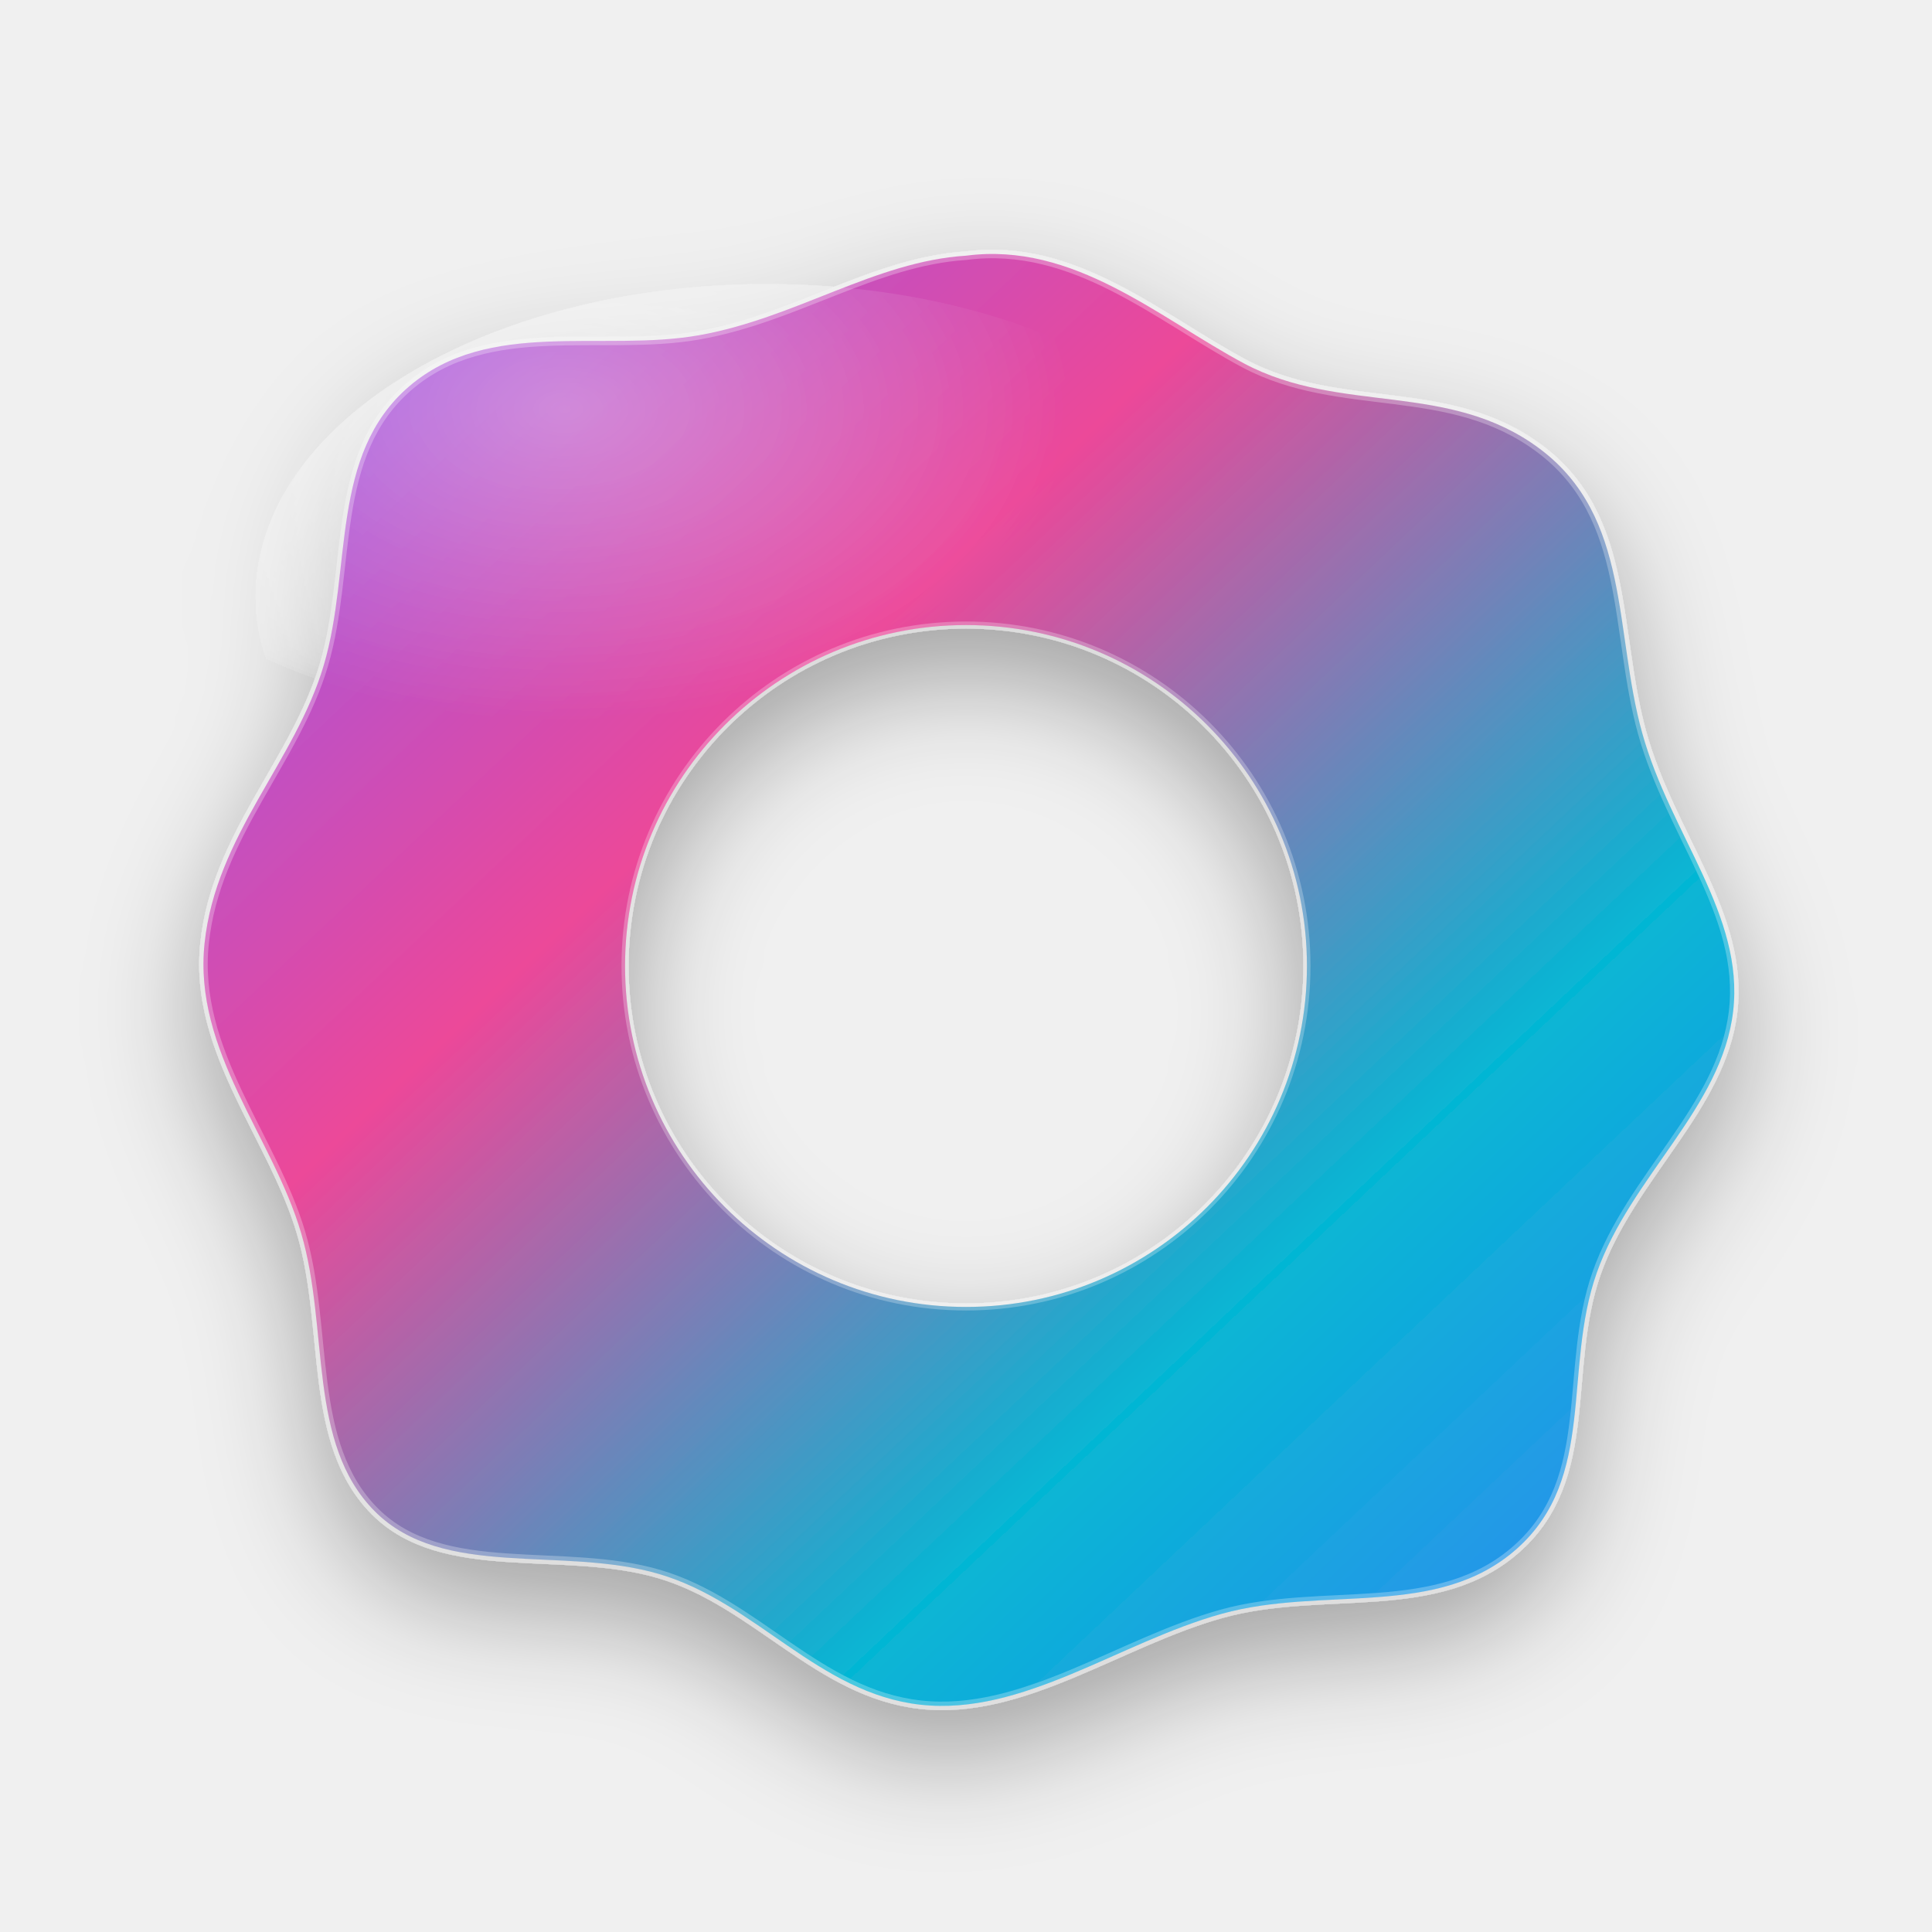
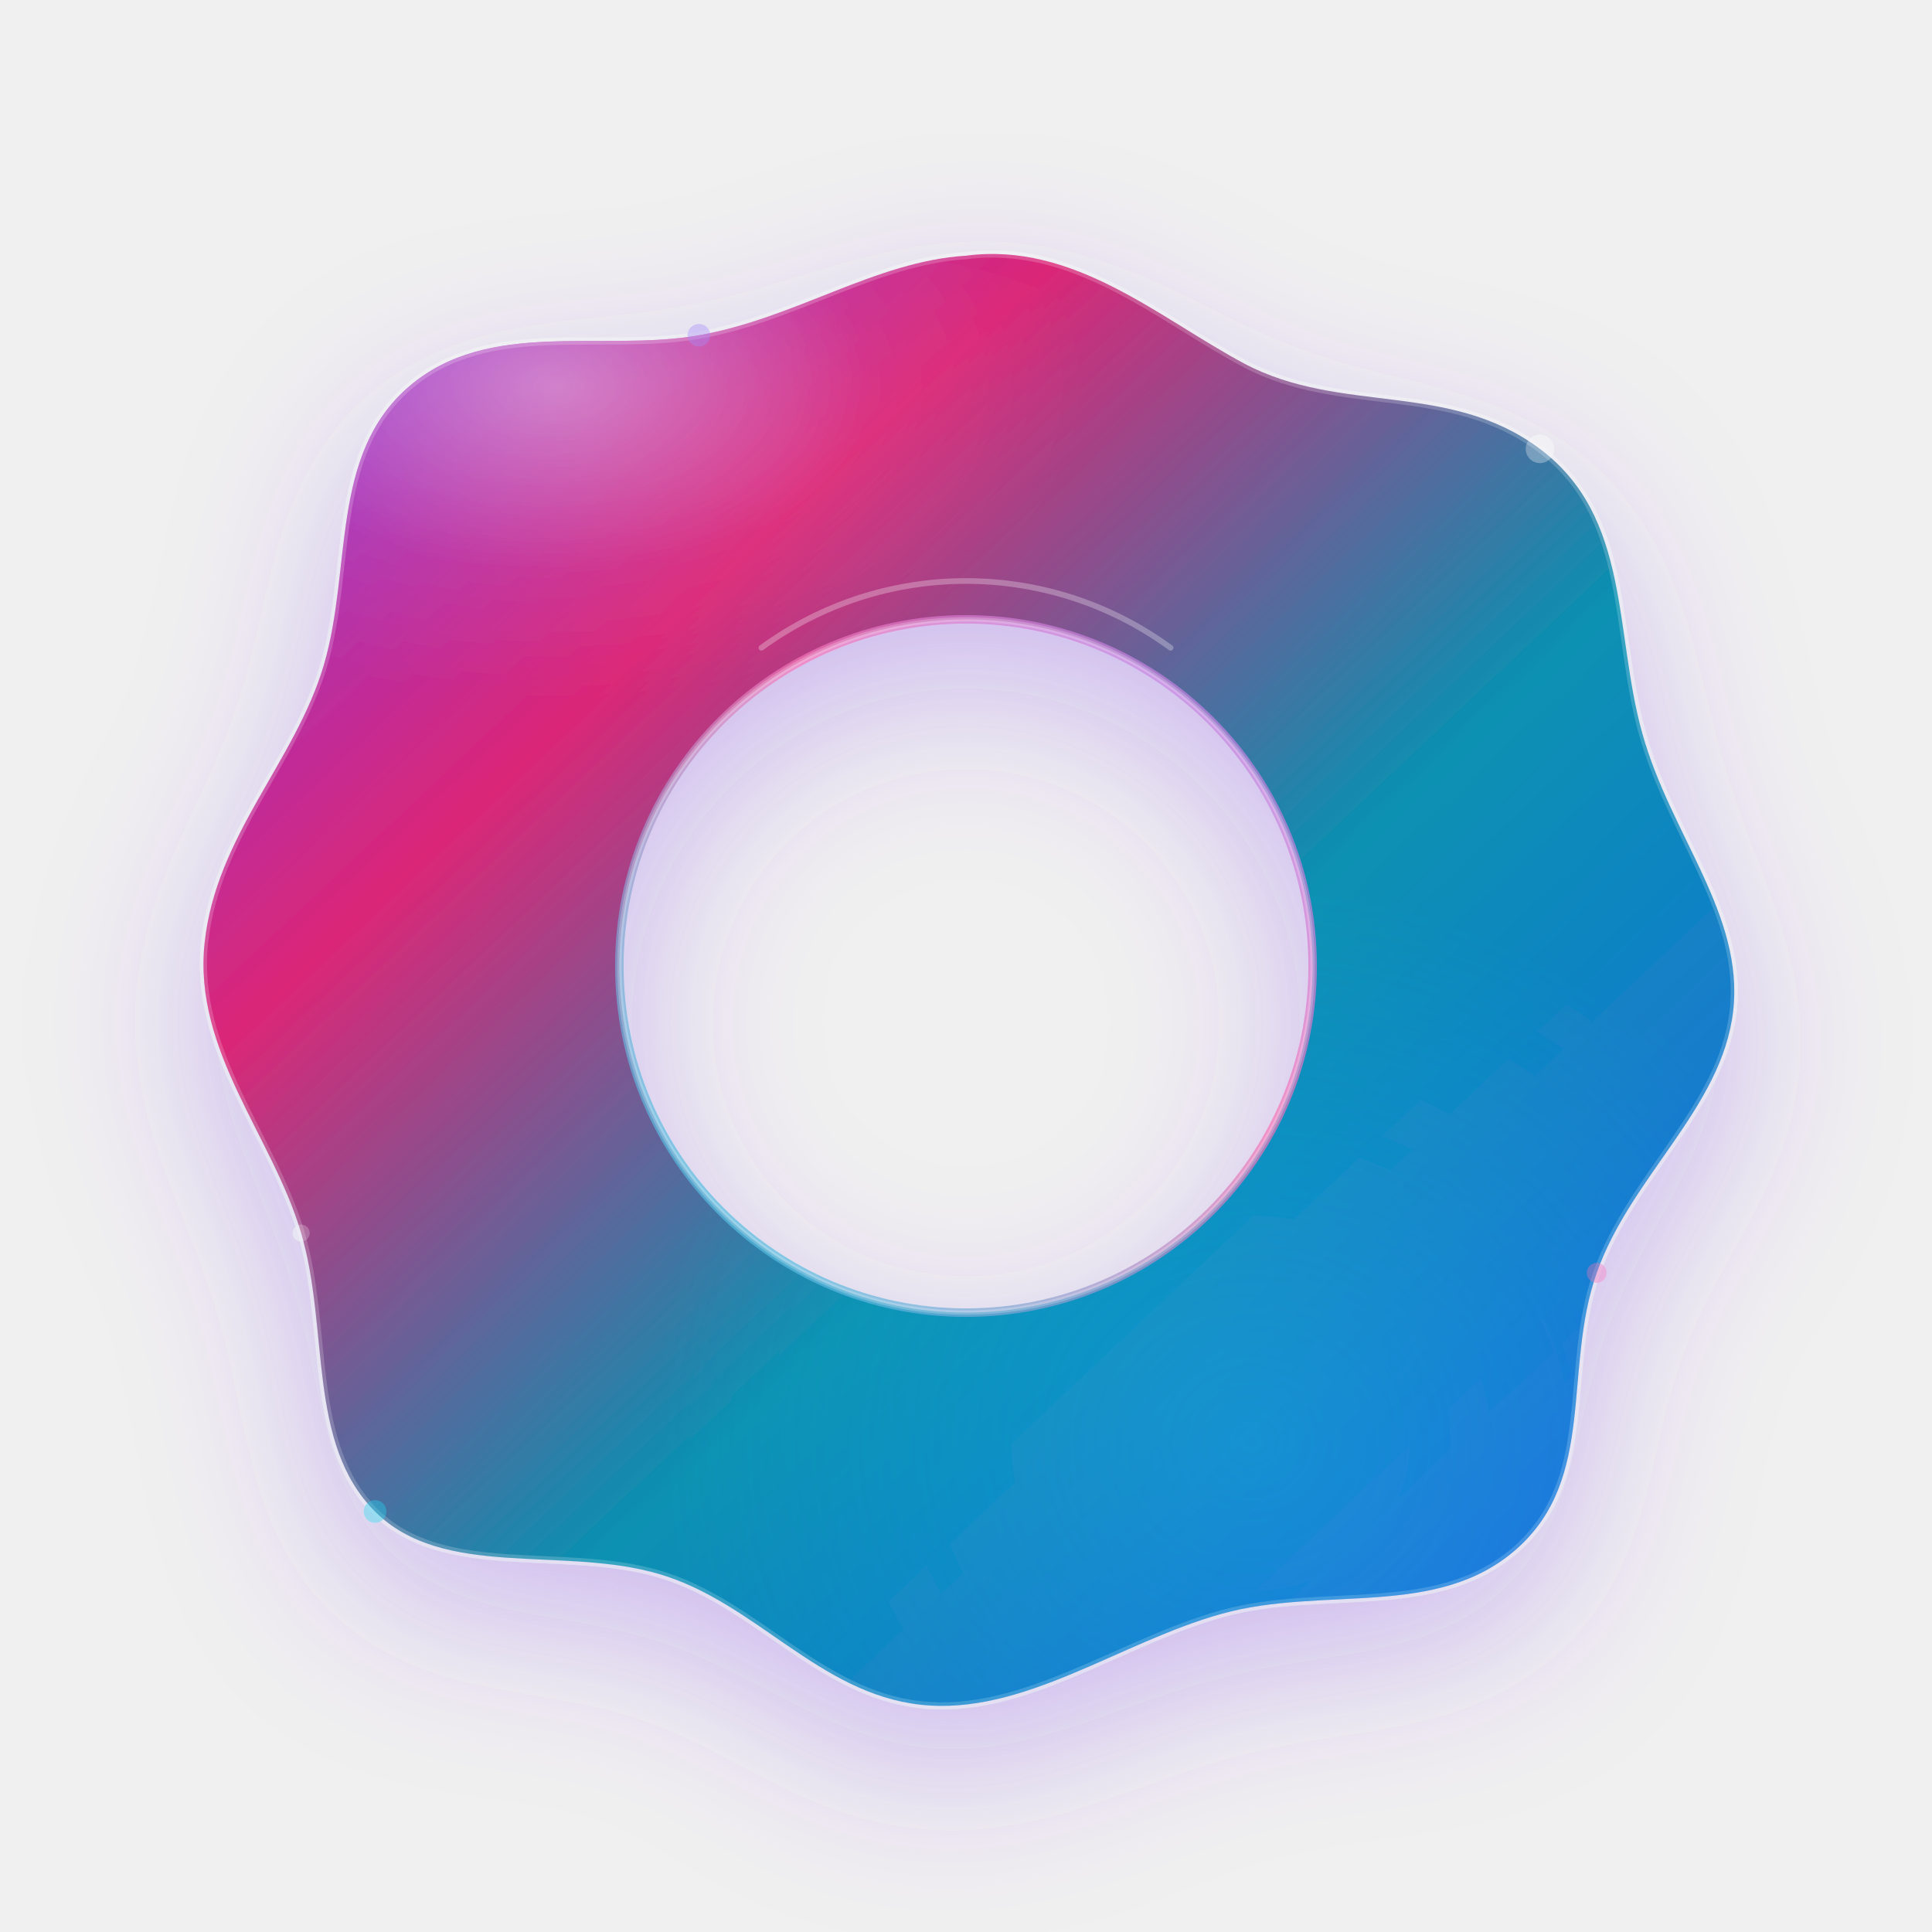
<svg xmlns="http://www.w3.org/2000/svg" width="100%" viewBox="0 0 680 680" role="img" style="">
  <defs>
    <linearGradient id="grad" x1="0%" y1="0%" x2="100%" y2="100%">
-       <stop offset="0%" stop-color="#8b5cf6" />
-       <stop offset="35%" stop-color="#ec4899" />
-       <stop offset="70%" stop-color="#06b6d4" />
-       <stop offset="100%" stop-color="#3b82f6" />
+       <stop offset="0%" stop-color="#7c3aed" />
+       <stop offset="28%" stop-color="#db2777" />
+       <stop offset="58%" stop-color="#0891b2" />
+       <stop offset="100%" stop-color="#2563eb" />
    </linearGradient>
-     <filter id="shadow" x="-30%" y="-30%" width="160%" height="160%">
-       <feDropShadow dx="0" dy="16" stdDeviation="20" flood-color="#00000055" />
+     <linearGradient id="ring-grad" x1="100%" y1="0%" x2="0%" y2="100%">
+       <stop offset="0%" stop-color="#a78bfa" />
+       <stop offset="40%" stop-color="#f472b6" />
+       <stop offset="100%" stop-color="#22d3ee" />
+     </linearGradient>
+     <filter id="shadow" x="-35%" y="-35%" width="170%" height="170%">
+       <feDropShadow dx="0" dy="20" stdDeviation="30" flood-color="#7c3aed" flood-opacity="0.30" />
    </filter>
-     <radialGradient id="shine" cx="30%" cy="20%">
-       <stop offset="0%" stop-color="#ffffff" stop-opacity="0.8" />
+     <filter id="hole-glow" x="-40%" y="-40%" width="180%" height="180%">
+       <feGaussianBlur stdDeviation="8" result="blur" />
+       <feComposite in="SourceGraphic" in2="blur" operator="over" />
+     </filter>
+     <radialGradient id="shine" cx="32%" cy="22%" r="48%">
+       <stop offset="0%" stop-color="#ffffff" stop-opacity="0.72" />
+       <stop offset="60%" stop-color="#ffffff" stop-opacity="0.10" />
      <stop offset="100%" stop-color="#ffffff" stop-opacity="0" />
+     </radialGradient>
+     <radialGradient id="shine-bottom" cx="68%" cy="80%" r="38%">
+       <stop offset="0%" stop-color="#22d3ee" stop-opacity="0.22" />
+       <stop offset="100%" stop-color="#22d3ee" stop-opacity="0" />
+     </radialGradient>
+     <radialGradient id="hole-edge" cx="50%" cy="50%" r="50%">
+       <stop offset="70%" stop-color="#ffffff" stop-opacity="0" />
+       <stop offset="100%" stop-color="#ffffff" stop-opacity="0.18" />
    </radialGradient>
    <mask id="cutout">
      <rect width="100%" height="100%" fill="white" />
-       <circle cx="340" cy="340" r="120" fill="black" />
+       <circle cx="340" cy="340" r="122" fill="black" />
    </mask>
+     <clipPath id="blob-clip">
+       <path d="M 340,90 C 378,85 408,112 438,128 C 472,146 510,134 542,158 C 574,182 568,222 578,258 C 588,294 614,322 610,356 C 606,390 574,414 562,448 C 550,482 562,520 534,545 C 506,570 466,558 430,568 C 394,578 360,604 324,600 C 288,596 266,564 232,554 C 198,544 156,556 132,532 C 108,508 116,468 106,434 C 96,400 68,370 72,332 C 76,294 104,268 114,234 C 124,200 116,160 144,136 C 172,112 212,124 246,118 C 280,112 308,92 340,90 Z" />
+     </clipPath>
  </defs>
  <g filter="url(#shadow)" style="fill:rgb(0, 0, 0);stroke:none;color:rgb(255, 255, 255);stroke-width:1px;stroke-linecap:butt;stroke-linejoin:miter;opacity:1;font-family:&quot;Anthropic Sans&quot;, -apple-system, BlinkMacSystemFont, &quot;Segoe UI&quot;, sans-serif;font-size:16px;font-weight:400;text-anchor:start;dominant-baseline:auto">
-     <path mask="url(#cutout)" d="M 340,90 C 378,85 408,112 438,128 C 472,146 510,134 542,158 C 574,182 568,222 578,258 C 588,294 614,322 610,356 C 606,390 574,414 562,448 C 550,482 562,520 534,545 C 506,570 466,558 430,568 C 394,578 360,604 324,600 C 288,596 266,564 232,554 C 198,544 156,556 132,532 C 108,508 116,468 106,434 C 96,400 68,370 72,332 C 76,294 104,268 114,234 C 124,200 116,160 144,136 C 172,112 212,124 246,118 C 280,112 308,92 340,90 Z" fill="url(#grad)" stroke="#ffffff44" stroke-width="3" stroke-linejoin="round" style="stroke:rgba(255, 255, 255, 0.267);color:rgb(255, 255, 255);stroke-width:3px;stroke-linecap:butt;stroke-linejoin:round;opacity:1;font-family:&quot;Anthropic Sans&quot;, -apple-system, BlinkMacSystemFont, &quot;Segoe UI&quot;, sans-serif;font-size:16px;font-weight:400;text-anchor:start;dominant-baseline:auto" />
-     <ellipse cx="270" cy="210" rx="180" ry="110" fill="url(#shine)" opacity="0.4" mask="url(#cutout)" style="stroke:none;color:rgb(255, 255, 255);stroke-width:1px;stroke-linecap:butt;stroke-linejoin:miter;opacity:0.4;font-family:&quot;Anthropic Sans&quot;, -apple-system, BlinkMacSystemFont, &quot;Segoe UI&quot;, sans-serif;font-size:16px;font-weight:400;text-anchor:start;dominant-baseline:auto" />
-     <circle cx="340" cy="340" r="120" fill="none" stroke="#ffffff" stroke-width="2.5" opacity="0.25" style="fill:none;stroke:rgb(255, 255, 255);color:rgb(255, 255, 255);stroke-width:2.5px;stroke-linecap:butt;stroke-linejoin:miter;opacity:0.25;font-family:&quot;Anthropic Sans&quot;, -apple-system, BlinkMacSystemFont, &quot;Segoe UI&quot;, sans-serif;font-size:16px;font-weight:400;text-anchor:start;dominant-baseline:auto" />
+     <path mask="url(#cutout)" d="M 340,90 C 378,85 408,112 438,128 C 472,146 510,134 542,158 C 574,182 568,222 578,258 C 588,294 614,322 610,356 C 606,390 574,414 562,448 C 550,482 562,520 534,545 C 506,570 466,558 430,568 C 394,578 360,604 324,600 C 288,596 266,564 232,554 C 198,544 156,556 132,532 C 108,508 116,468 106,434 C 96,400 68,370 72,332 C 76,294 104,268 114,234 C 124,200 116,160 144,136 C 172,112 212,124 246,118 C 280,112 308,92 340,90 Z" fill="url(#grad)" stroke="#ffffff30" stroke-width="2.5" stroke-linejoin="round" style="stroke:rgba(255, 255, 255, 0.19);color:rgb(255, 255, 255);stroke-width:2.5px;stroke-linecap:butt;stroke-linejoin:round;opacity:1;font-family:&quot;Anthropic Sans&quot;, -apple-system, BlinkMacSystemFont, &quot;Segoe UI&quot;, sans-serif;font-size:16px;font-weight:400;text-anchor:start;dominant-baseline:auto" />
+     <g clip-path="url(#blob-clip)" mask="url(#cutout)" style="fill:rgb(0, 0, 0);stroke:none;color:rgb(255, 255, 255);stroke-width:1px;stroke-linecap:butt;stroke-linejoin:miter;opacity:1;font-family:&quot;Anthropic Sans&quot;, -apple-system, BlinkMacSystemFont, &quot;Segoe UI&quot;, sans-serif;font-size:16px;font-weight:400;text-anchor:start;dominant-baseline:auto">
+       <ellipse cx="265" cy="200" rx="195" ry="115" fill="url(#shine)" opacity="0.55" style="stroke:none;color:rgb(255, 255, 255);stroke-width:1px;stroke-linecap:butt;stroke-linejoin:miter;opacity:0.55;font-family:&quot;Anthropic Sans&quot;, -apple-system, BlinkMacSystemFont, &quot;Segoe UI&quot;, sans-serif;font-size:16px;font-weight:400;text-anchor:start;dominant-baseline:auto" />
+     </g>
+     <g clip-path="url(#blob-clip)" mask="url(#cutout)" style="fill:rgb(0, 0, 0);stroke:none;color:rgb(255, 255, 255);stroke-width:1px;stroke-linecap:butt;stroke-linejoin:miter;opacity:1;font-family:&quot;Anthropic Sans&quot;, -apple-system, BlinkMacSystemFont, &quot;Segoe UI&quot;, sans-serif;font-size:16px;font-weight:400;text-anchor:start;dominant-baseline:auto">
+       <rect x="60" y="90" width="560" height="520" fill="url(#shine-bottom)" style="stroke:none;color:rgb(255, 255, 255);stroke-width:1px;stroke-linecap:butt;stroke-linejoin:miter;opacity:1;font-family:&quot;Anthropic Sans&quot;, -apple-system, BlinkMacSystemFont, &quot;Segoe UI&quot;, sans-serif;font-size:16px;font-weight:400;text-anchor:start;dominant-baseline:auto" />
+     </g>
+     <circle cx="340" cy="340" r="122" fill="none" stroke="url(#ring-grad)" stroke-width="3" opacity="0.70" style="fill:none;color:rgb(255, 255, 255);stroke-width:3px;stroke-linecap:butt;stroke-linejoin:miter;opacity:0.7;font-family:&quot;Anthropic Sans&quot;, -apple-system, BlinkMacSystemFont, &quot;Segoe UI&quot;, sans-serif;font-size:16px;font-weight:400;text-anchor:start;dominant-baseline:auto" />
+     <circle cx="340" cy="340" r="122" fill="none" stroke="#ffffff" stroke-width="1.5" opacity="0.22" style="fill:none;stroke:rgb(255, 255, 255);color:rgb(255, 255, 255);stroke-width:1.5px;stroke-linecap:butt;stroke-linejoin:miter;opacity:0.22;font-family:&quot;Anthropic Sans&quot;, -apple-system, BlinkMacSystemFont, &quot;Segoe UI&quot;, sans-serif;font-size:16px;font-weight:400;text-anchor:start;dominant-baseline:auto" />
+     <circle cx="542" cy="158" r="5" fill="#ffffff" opacity="0.30" style="fill:rgb(255, 255, 255);stroke:none;color:rgb(255, 255, 255);stroke-width:1px;stroke-linecap:butt;stroke-linejoin:miter;opacity:0.3;font-family:&quot;Anthropic Sans&quot;, -apple-system, BlinkMacSystemFont, &quot;Segoe UI&quot;, sans-serif;font-size:16px;font-weight:400;text-anchor:start;dominant-baseline:auto" />
+     <circle cx="132" cy="532" r="4" fill="#22d3ee" opacity="0.40" style="fill:rgb(34, 211, 238);stroke:none;color:rgb(255, 255, 255);stroke-width:1px;stroke-linecap:butt;stroke-linejoin:miter;opacity:0.4;font-family:&quot;Anthropic Sans&quot;, -apple-system, BlinkMacSystemFont, &quot;Segoe UI&quot;, sans-serif;font-size:16px;font-weight:400;text-anchor:start;dominant-baseline:auto" />
+     <circle cx="562" cy="448" r="3.5" fill="#f472b6" opacity="0.35" style="fill:rgb(244, 114, 182);stroke:none;color:rgb(255, 255, 255);stroke-width:1px;stroke-linecap:butt;stroke-linejoin:miter;opacity:0.35;font-family:&quot;Anthropic Sans&quot;, -apple-system, BlinkMacSystemFont, &quot;Segoe UI&quot;, sans-serif;font-size:16px;font-weight:400;text-anchor:start;dominant-baseline:auto" />
+     <circle cx="246" cy="118" r="4" fill="#a78bfa" opacity="0.38" style="fill:rgb(167, 139, 250);stroke:none;color:rgb(255, 255, 255);stroke-width:1px;stroke-linecap:butt;stroke-linejoin:miter;opacity:0.38;font-family:&quot;Anthropic Sans&quot;, -apple-system, BlinkMacSystemFont, &quot;Segoe UI&quot;, sans-serif;font-size:16px;font-weight:400;text-anchor:start;dominant-baseline:auto" />
+     <circle cx="106" cy="434" r="3" fill="#ffffff" opacity="0.22" style="fill:rgb(255, 255, 255);stroke:none;color:rgb(255, 255, 255);stroke-width:1px;stroke-linecap:butt;stroke-linejoin:miter;opacity:0.22;font-family:&quot;Anthropic Sans&quot;, -apple-system, BlinkMacSystemFont, &quot;Segoe UI&quot;, sans-serif;font-size:16px;font-weight:400;text-anchor:start;dominant-baseline:auto" />
+     <path d="M 268,228 A 122,122 0 0,1 412,228" fill="none" stroke="#ffffff" stroke-width="2" opacity="0.28" stroke-linecap="round" style="fill:none;stroke:rgb(255, 255, 255);color:rgb(255, 255, 255);stroke-width:2px;stroke-linecap:round;stroke-linejoin:miter;opacity:0.28;font-family:&quot;Anthropic Sans&quot;, -apple-system, BlinkMacSystemFont, &quot;Segoe UI&quot;, sans-serif;font-size:16px;font-weight:400;text-anchor:start;dominant-baseline:auto" />
  </g>
</svg>
